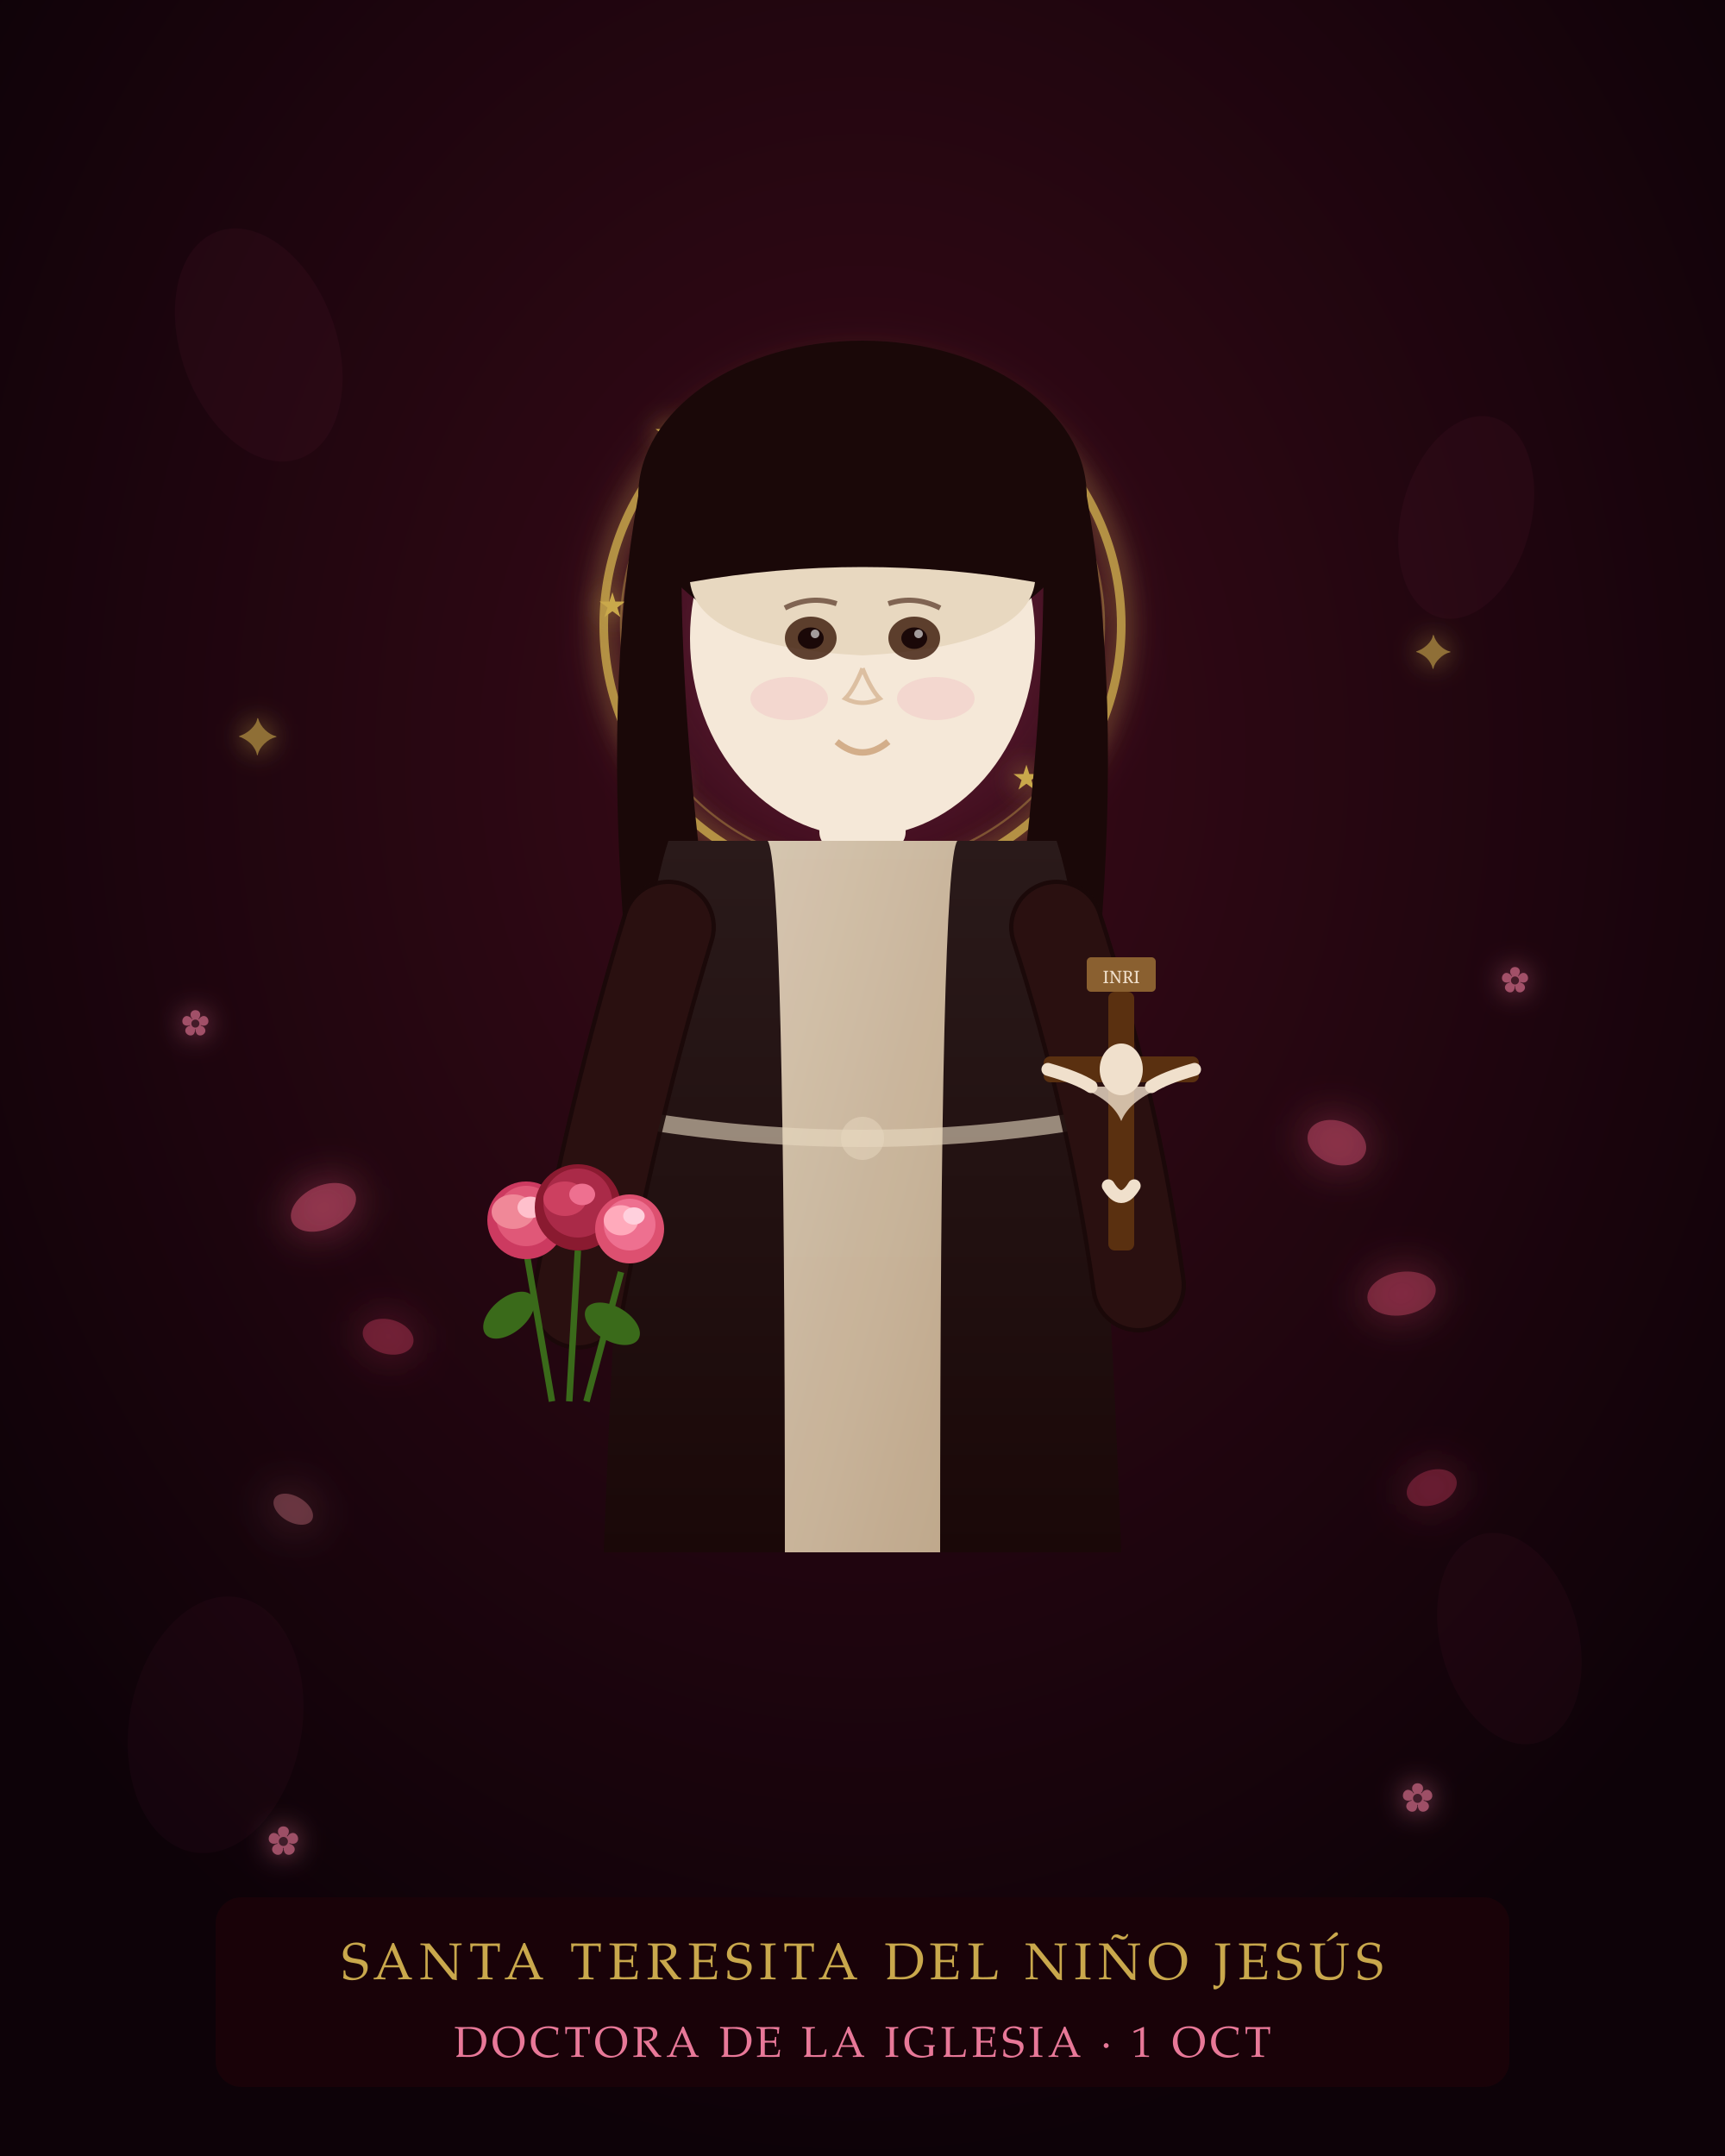
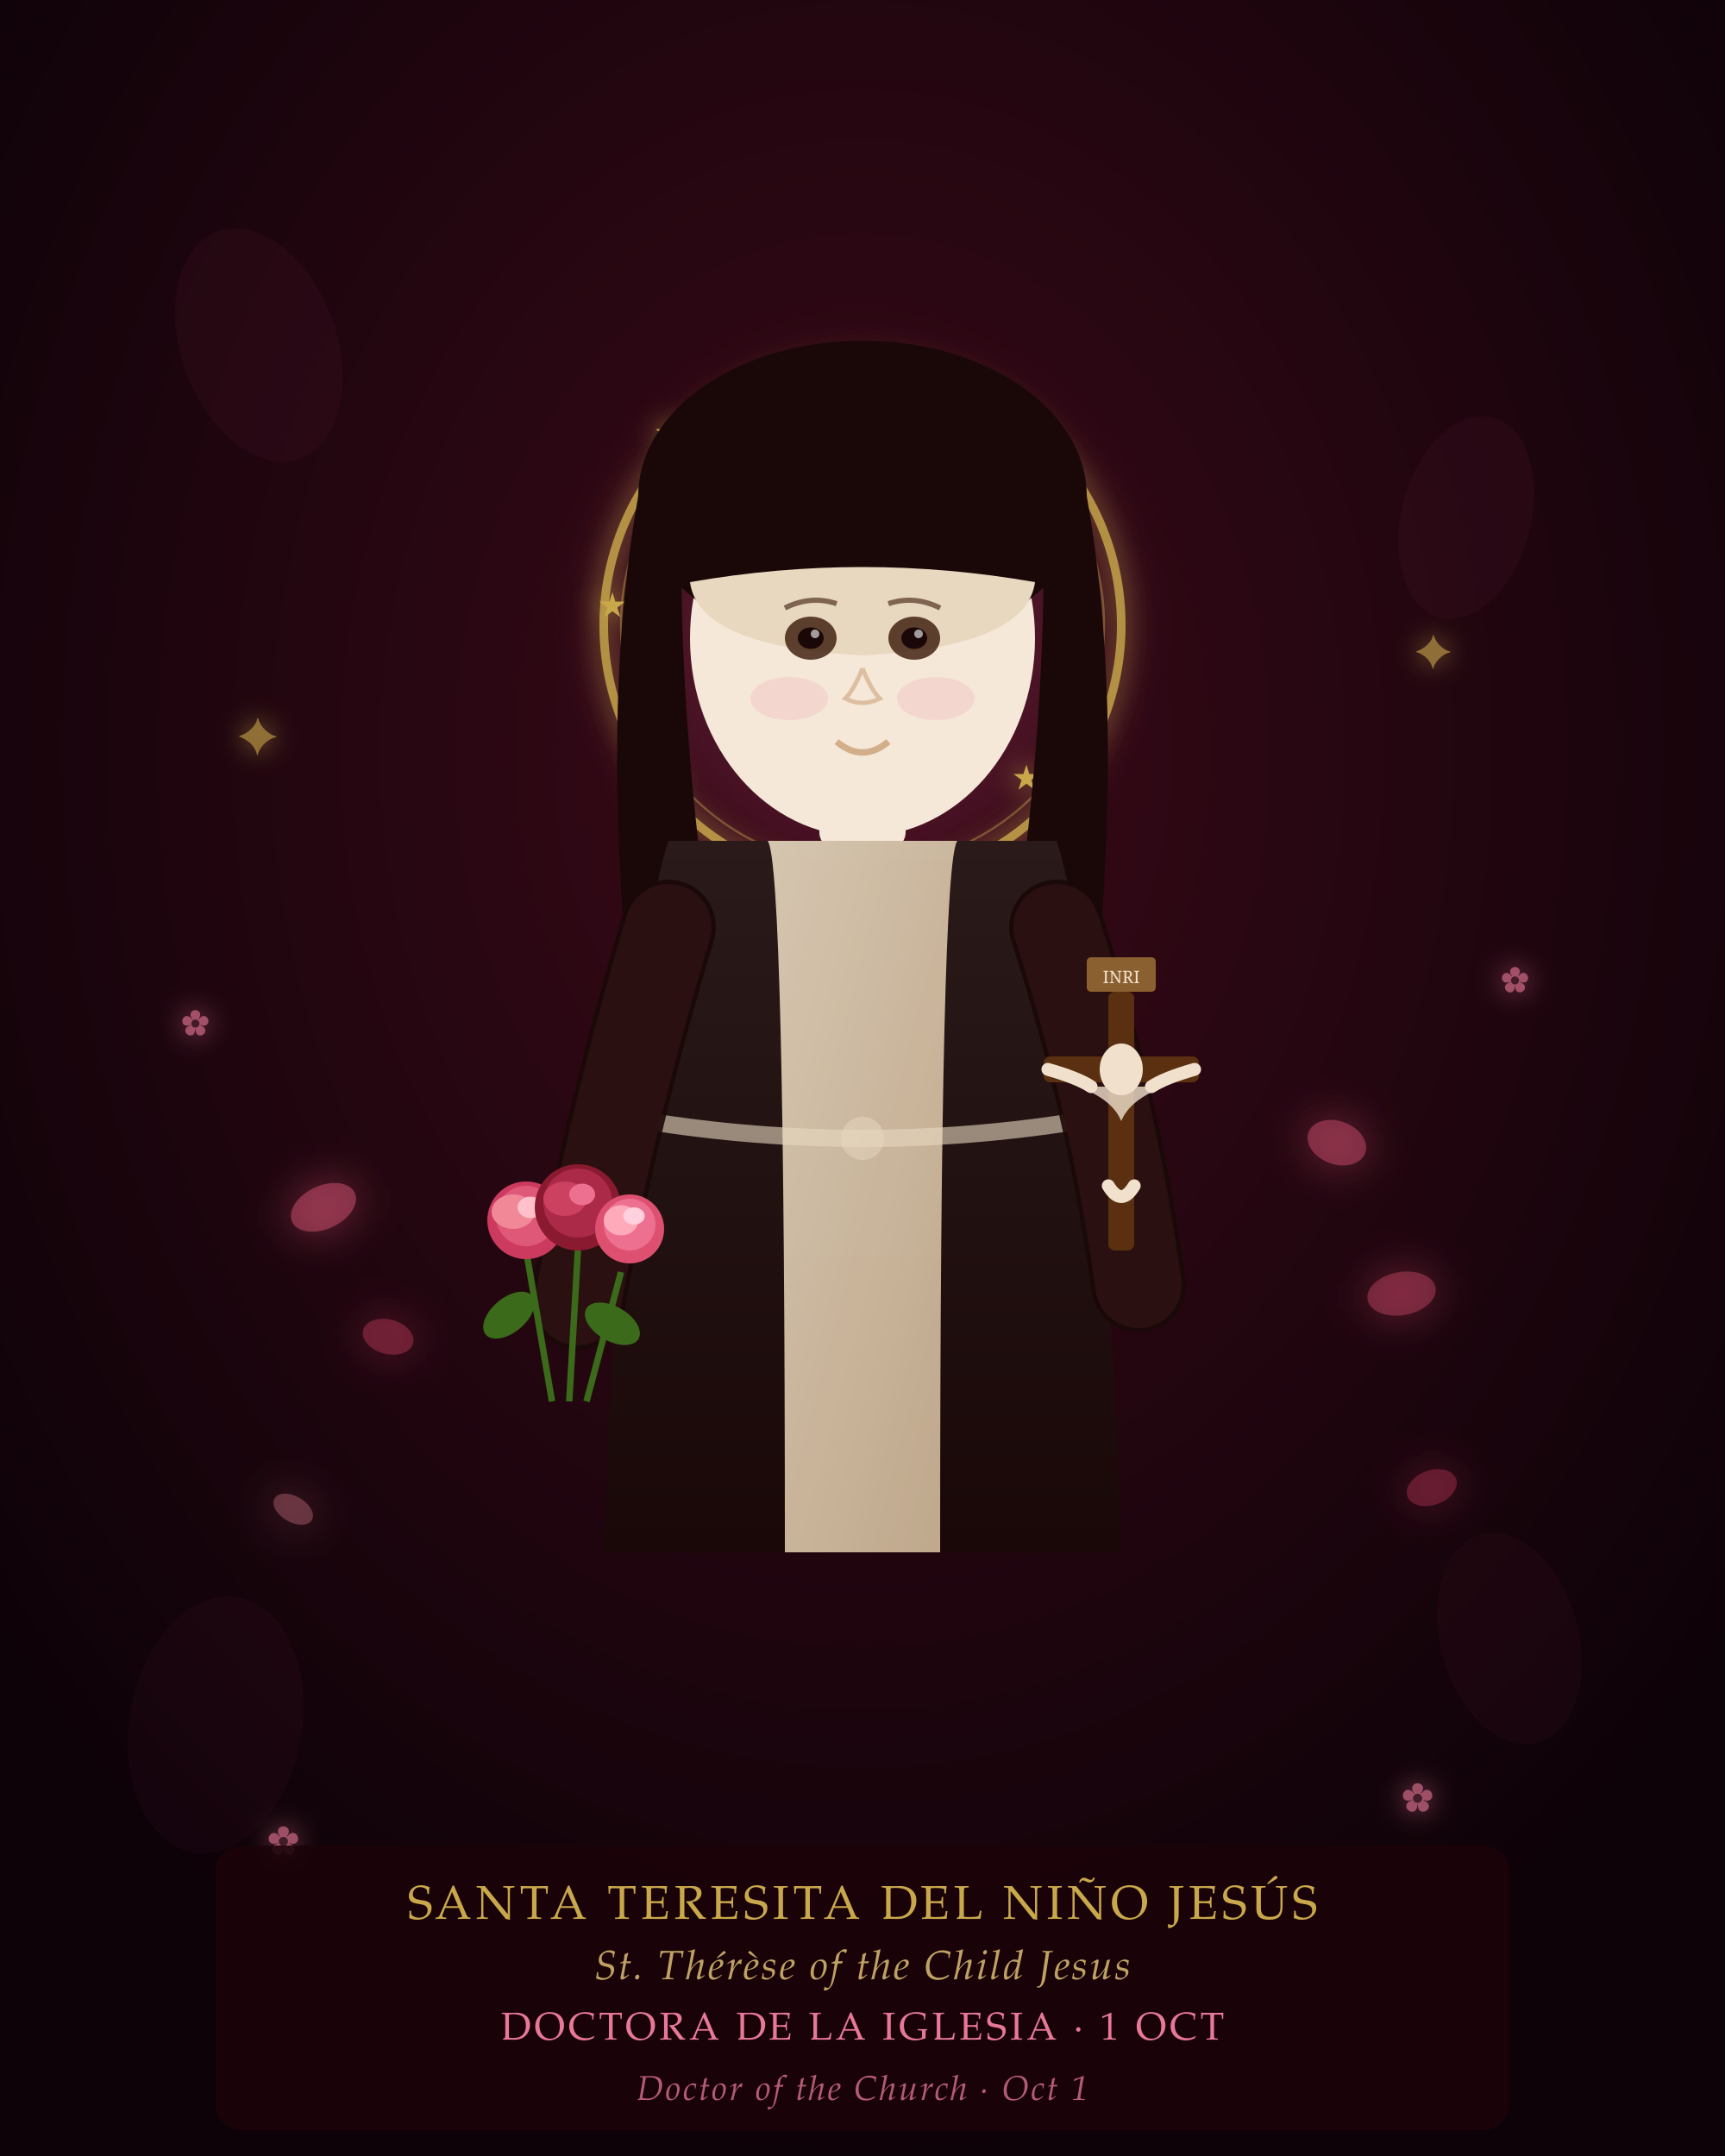
<svg xmlns="http://www.w3.org/2000/svg" viewBox="0 0 400 500" width="400" height="500">
  <defs>
    <radialGradient id="bgGrad" cx="50%" cy="35%" r="65%">
      <stop offset="0%" stop-color="#3a0a18" />
      <stop offset="100%" stop-color="#0d0208" />
    </radialGradient>
    <radialGradient id="glowHalo" cx="50%" cy="50%" r="50%">
      <stop offset="0%" stop-color="#e87898" stop-opacity="0.45" />
      <stop offset="100%" stop-color="#8a2050" stop-opacity="0" />
    </radialGradient>
    <linearGradient id="habitGrad" x1="0%" y1="0%" x2="0%" y2="100%">
      <stop offset="0%" stop-color="#2a1a1a" />
      <stop offset="100%" stop-color="#1a0808" />
    </linearGradient>
    <linearGradient id="scapularGrad" x1="0%" y1="0%" x2="100%" y2="100%">
      <stop offset="0%" stop-color="#e8d8c0" />
      <stop offset="100%" stop-color="#d0b898" />
    </linearGradient>
    <filter id="glow">
      <feGaussianBlur stdDeviation="3" result="coloredBlur" />
      <feMerge>
        <feMergeNode in="coloredBlur" />
        <feMergeNode in="SourceGraphic" />
      </feMerge>
    </filter>
    <filter id="softGlow">
      <feGaussianBlur stdDeviation="5" result="coloredBlur" />
      <feMerge>
        <feMergeNode in="coloredBlur" />
        <feMergeNode in="SourceGraphic" />
      </feMerge>
    </filter>
  </defs>
  <rect width="400" height="500" fill="url(#bgGrad)" />
  <ellipse cx="60" cy="80" rx="18" ry="28" fill="#8a2050" opacity="0.08" transform="rotate(-20,60,80)" />
  <ellipse cx="340" cy="120" rx="15" ry="24" fill="#8a2050" opacity="0.08" transform="rotate(15,340,120)" />
  <ellipse cx="50" cy="400" rx="20" ry="30" fill="#8a2050" opacity="0.06" transform="rotate(10,50,400)" />
  <ellipse cx="350" cy="380" rx="16" ry="25" fill="#8a2050" opacity="0.07" transform="rotate(-15,350,380)" />
  <ellipse cx="200" cy="145" rx="72" ry="72" fill="url(#glowHalo)" />
  <circle cx="200" cy="145" r="60" fill="none" stroke="#c9a84c" stroke-width="2" opacity="0.85" filter="url(#glow)" />
  <circle cx="200" cy="145" r="56" fill="none" stroke="#c9a84c" stroke-width="0.5" opacity="0.4" />
  <g filter="url(#glow)">
    <text x="197" y="90" text-anchor="middle" font-size="9" fill="#c9a84c">★</text>
    <text x="238" y="103" text-anchor="middle" font-size="8" fill="#c9a84c">★</text>
    <text x="251" y="143" text-anchor="middle" font-size="8" fill="#c9a84c">★</text>
    <text x="238" y="183" text-anchor="middle" font-size="8" fill="#c9a84c">★</text>
    <text x="197" y="198" text-anchor="middle" font-size="9" fill="#c9a84c">★</text>
    <text x="155" y="183" text-anchor="middle" font-size="8" fill="#c9a84c">★</text>
    <text x="142" y="143" text-anchor="middle" font-size="8" fill="#c9a84c">★</text>
    <text x="155" y="103" text-anchor="middle" font-size="8" fill="#c9a84c">★</text>
  </g>
  <ellipse cx="200" cy="148" rx="40" ry="46" fill="#f5e8d8" />
  <ellipse cx="200" cy="115" rx="52" ry="36" fill="#1a0808" />
  <path d="M148,115 Q140,160 145,220 L165,220 Q158,170 158,130 Z" fill="#1a0808" />
  <path d="M252,115 Q260,160 255,220 L235,220 Q242,170 242,130 Z" fill="#1a0808" />
  <path d="M160,135 Q200,128 240,135 Q238,150 200,152 Q162,150 160,135 Z" fill="#e8d8c0" />
  <ellipse cx="188" cy="148" rx="6" ry="5" fill="#3a1808" opacity="0.8" />
  <ellipse cx="212" cy="148" rx="6" ry="5" fill="#3a1808" opacity="0.8" />
  <ellipse cx="188" cy="148" rx="3" ry="2.5" fill="#1a0808" />
  <ellipse cx="212" cy="148" rx="3" ry="2.5" fill="#1a0808" />
  <circle cx="189" cy="147" r="1" fill="white" opacity="0.6" />
  <circle cx="213" cy="147" r="1" fill="white" opacity="0.6" />
  <path d="M182,141 Q188,138 194,140" fill="none" stroke="#3a1808" stroke-width="1.2" opacity="0.6" />
  <path d="M206,140 Q212,138 218,141" fill="none" stroke="#3a1808" stroke-width="1.2" opacity="0.6" />
  <path d="M200,155 Q198,160 196,162 Q200,164 204,162 Q202,160 200,155" fill="none" stroke="#c4956a" stroke-width="1" opacity="0.5" />
  <path d="M194,172 Q200,177 206,172" fill="none" stroke="#c4956a" stroke-width="1.5" opacity="0.7" />
  <ellipse cx="183" cy="162" rx="9" ry="5" fill="#e87898" opacity="0.15" />
  <ellipse cx="217" cy="162" rx="9" ry="5" fill="#e87898" opacity="0.15" />
  <rect x="190" y="182" width="20" height="15" rx="4" fill="#f5e8d8" />
  <path d="M155,195 Q145,225 140,360 L260,360 Q255,225 245,195 Z" fill="url(#habitGrad)" />
  <path d="M178,195 Q182,200 182,360 L218,360 Q218,200 222,195 Z" fill="url(#scapularGrad)" opacity="0.9" />
  <path d="M150,260 Q200,268 250,260" fill="none" stroke="#e8d8c0" stroke-width="4" stroke-linecap="round" opacity="0.6" />
  <circle cx="200" cy="264" r="5" fill="#e8d8c0" opacity="0.5" />
  <path d="M155,215 Q142,258 134,302" fill="none" stroke="#1a0808" stroke-width="22" stroke-linecap="round" opacity="0.9" />
  <path d="M155,215 Q142,258 134,302" fill="none" stroke="#2a1010" stroke-width="20" stroke-linecap="round" />
  <g transform="translate(120,275)">
    <line x1="8" y1="50" x2="2" y2="15" stroke="#3a6a1a" stroke-width="1.5" />
    <line x1="12" y1="50" x2="14" y2="15" stroke="#3a6a1a" stroke-width="1.5" />
    <line x1="16" y1="50" x2="24" y2="20" stroke="#3a6a1a" stroke-width="1.5" />
    <ellipse cx="-2" cy="30" rx="7" ry="4" fill="#3a6a1a" transform="rotate(-40,-2,30)" />
    <ellipse cx="22" cy="32" rx="7" ry="4" fill="#3a6a1a" transform="rotate(30,22,32)" />
    <circle cx="2" cy="8" r="9" fill="#cc3a60" />
    <circle cx="2" cy="7" r="7" fill="#e05878" />
    <ellipse cx="-1" cy="6" rx="5" ry="4" fill="#f08898" />
    <ellipse cx="3" cy="5" rx="3" ry="2.5" fill="#ffc0cc" />
    <circle cx="14" cy="5" r="10" fill="#8a1a30" />
    <circle cx="14" cy="4" r="8" fill="#aa2a48" />
    <ellipse cx="11" cy="3" rx="5" ry="4" fill="#cc4060" />
    <ellipse cx="15" cy="2" rx="3" ry="2.5" fill="#ee7090" />
    <circle cx="26" cy="10" r="8" fill="#dd5070" />
    <circle cx="26" cy="9" r="6" fill="#ee7090" />
    <ellipse cx="24" cy="8" rx="4" ry="3.5" fill="#ffaabb" />
    <ellipse cx="27" cy="7" rx="2.5" ry="2" fill="#ffd0dd" />
  </g>
  <path d="M245,215 Q258,255 264,298" fill="none" stroke="#1a0808" stroke-width="22" stroke-linecap="round" opacity="0.9" />
  <path d="M245,215 Q258,255 264,298" fill="none" stroke="#2a1010" stroke-width="20" stroke-linecap="round" />
  <g transform="translate(260,270)">
    <rect x="-3" y="-40" width="6" height="60" rx="1.5" fill="#5a3010" />
    <rect x="-18" y="-25" width="36" height="6" rx="1.5" fill="#5a3010" />
    <ellipse cx="0" cy="-22" rx="5" ry="6" fill="#f0e0cc" />
    <path d="M-10,-18 Q-2,-15 0,-10 Q2,-15 10,-18" fill="#f0e0cc" opacity="0.8" />
    <path d="M-17,-22 Q-10,-20 -7,-18" fill="none" stroke="#f0e0cc" stroke-width="3" stroke-linecap="round" />
    <path d="M7,-18 Q10,-20 17,-22" fill="none" stroke="#f0e0cc" stroke-width="3" stroke-linecap="round" />
    <path d="M-3,5 Q0,10 3,5" fill="none" stroke="#f0e0cc" stroke-width="3" stroke-linecap="round" />
    <rect x="-8" y="-48" width="16" height="8" rx="1" fill="#8a6030" />
    <text x="0" y="-42" text-anchor="middle" font-size="4" fill="#f0e0cc" font-family="serif">INRI</text>
  </g>
  <g filter="url(#softGlow)" opacity="0.8">
    <ellipse cx="75" cy="280" rx="8" ry="5" fill="#e05878" opacity="0.6" transform="rotate(-25,75,280)" />
    <ellipse cx="90" cy="310" rx="6" ry="4" fill="#cc3a60" opacity="0.5" transform="rotate(15,90,310)" />
    <ellipse cx="310" cy="265" rx="7" ry="5" fill="#e05878" opacity="0.55" transform="rotate(20,310,265)" />
    <ellipse cx="325" cy="300" rx="8" ry="5" fill="#dd5070" opacity="0.5" transform="rotate(-10,325,300)" />
    <ellipse cx="68" cy="350" rx="5" ry="3" fill="#f08898" opacity="0.4" transform="rotate(30,68,350)" />
    <ellipse cx="332" cy="345" rx="6" ry="4" fill="#cc3a60" opacity="0.45" transform="rotate(-20,332,345)" />
  </g>
  <g filter="url(#glow)" opacity="0.65">
    <text x="55" y="175" font-size="12" fill="#c9a84c">✦</text>
    <text x="328" y="155" font-size="11" fill="#c9a84c">✦</text>
    <text x="62" y="430" font-size="9" fill="#e87898">✿</text>
    <text x="325" y="420" font-size="9" fill="#e87898">✿</text>
    <text x="42" y="240" font-size="8" fill="#e87898">✿</text>
    <text x="348" y="230" font-size="8" fill="#e87898">✿</text>
  </g>
-   <rect x="50" y="440" width="300" height="44" rx="6" fill="#1a0208" opacity="0.88" />
-   <text x="200" y="459" text-anchor="middle" font-family="'Palatino Linotype', Georgia, serif" font-size="12" fill="#c9a84c" letter-spacing="1.5">SANTA TERESITA DEL NIÑO JESÚS</text>
-   <text x="200" y="477" text-anchor="middle" font-family="'Palatino Linotype', Georgia, serif" font-size="10" fill="#e87898" letter-spacing="1">DOCTORA DE LA IGLESIA · 1 OCT</text>
+   <rect x="50" y="428" width="300" height="66" rx="6" fill="#1a0208" opacity="0.88" />
+   <text x="200" y="445" text-anchor="middle" font-family="'Palatino Linotype', Georgia, serif" font-size="11" fill="#c9a84c" letter-spacing="1">SANTA TERESITA DEL NIÑO JESÚS</text>
+   <text x="200" y="459" text-anchor="middle" font-family="'Palatino Linotype', Georgia, serif" font-size="9.5" fill="#e8c97a" letter-spacing="0.5" font-style="italic" opacity="0.8">St. Thérèse of the Child Jesus</text>
+   <text x="200" y="473" text-anchor="middle" font-family="'Palatino Linotype', Georgia, serif" font-size="9" fill="#e87898" letter-spacing="0.8">DOCTORA DE LA IGLESIA · 1 OCT</text>
+   <text x="200" y="487" text-anchor="middle" font-family="'Palatino Linotype', Georgia, serif" font-size="8" fill="#e87898" letter-spacing="0.5" font-style="italic" opacity="0.75">Doctor of the Church · Oct 1</text>
</svg>
